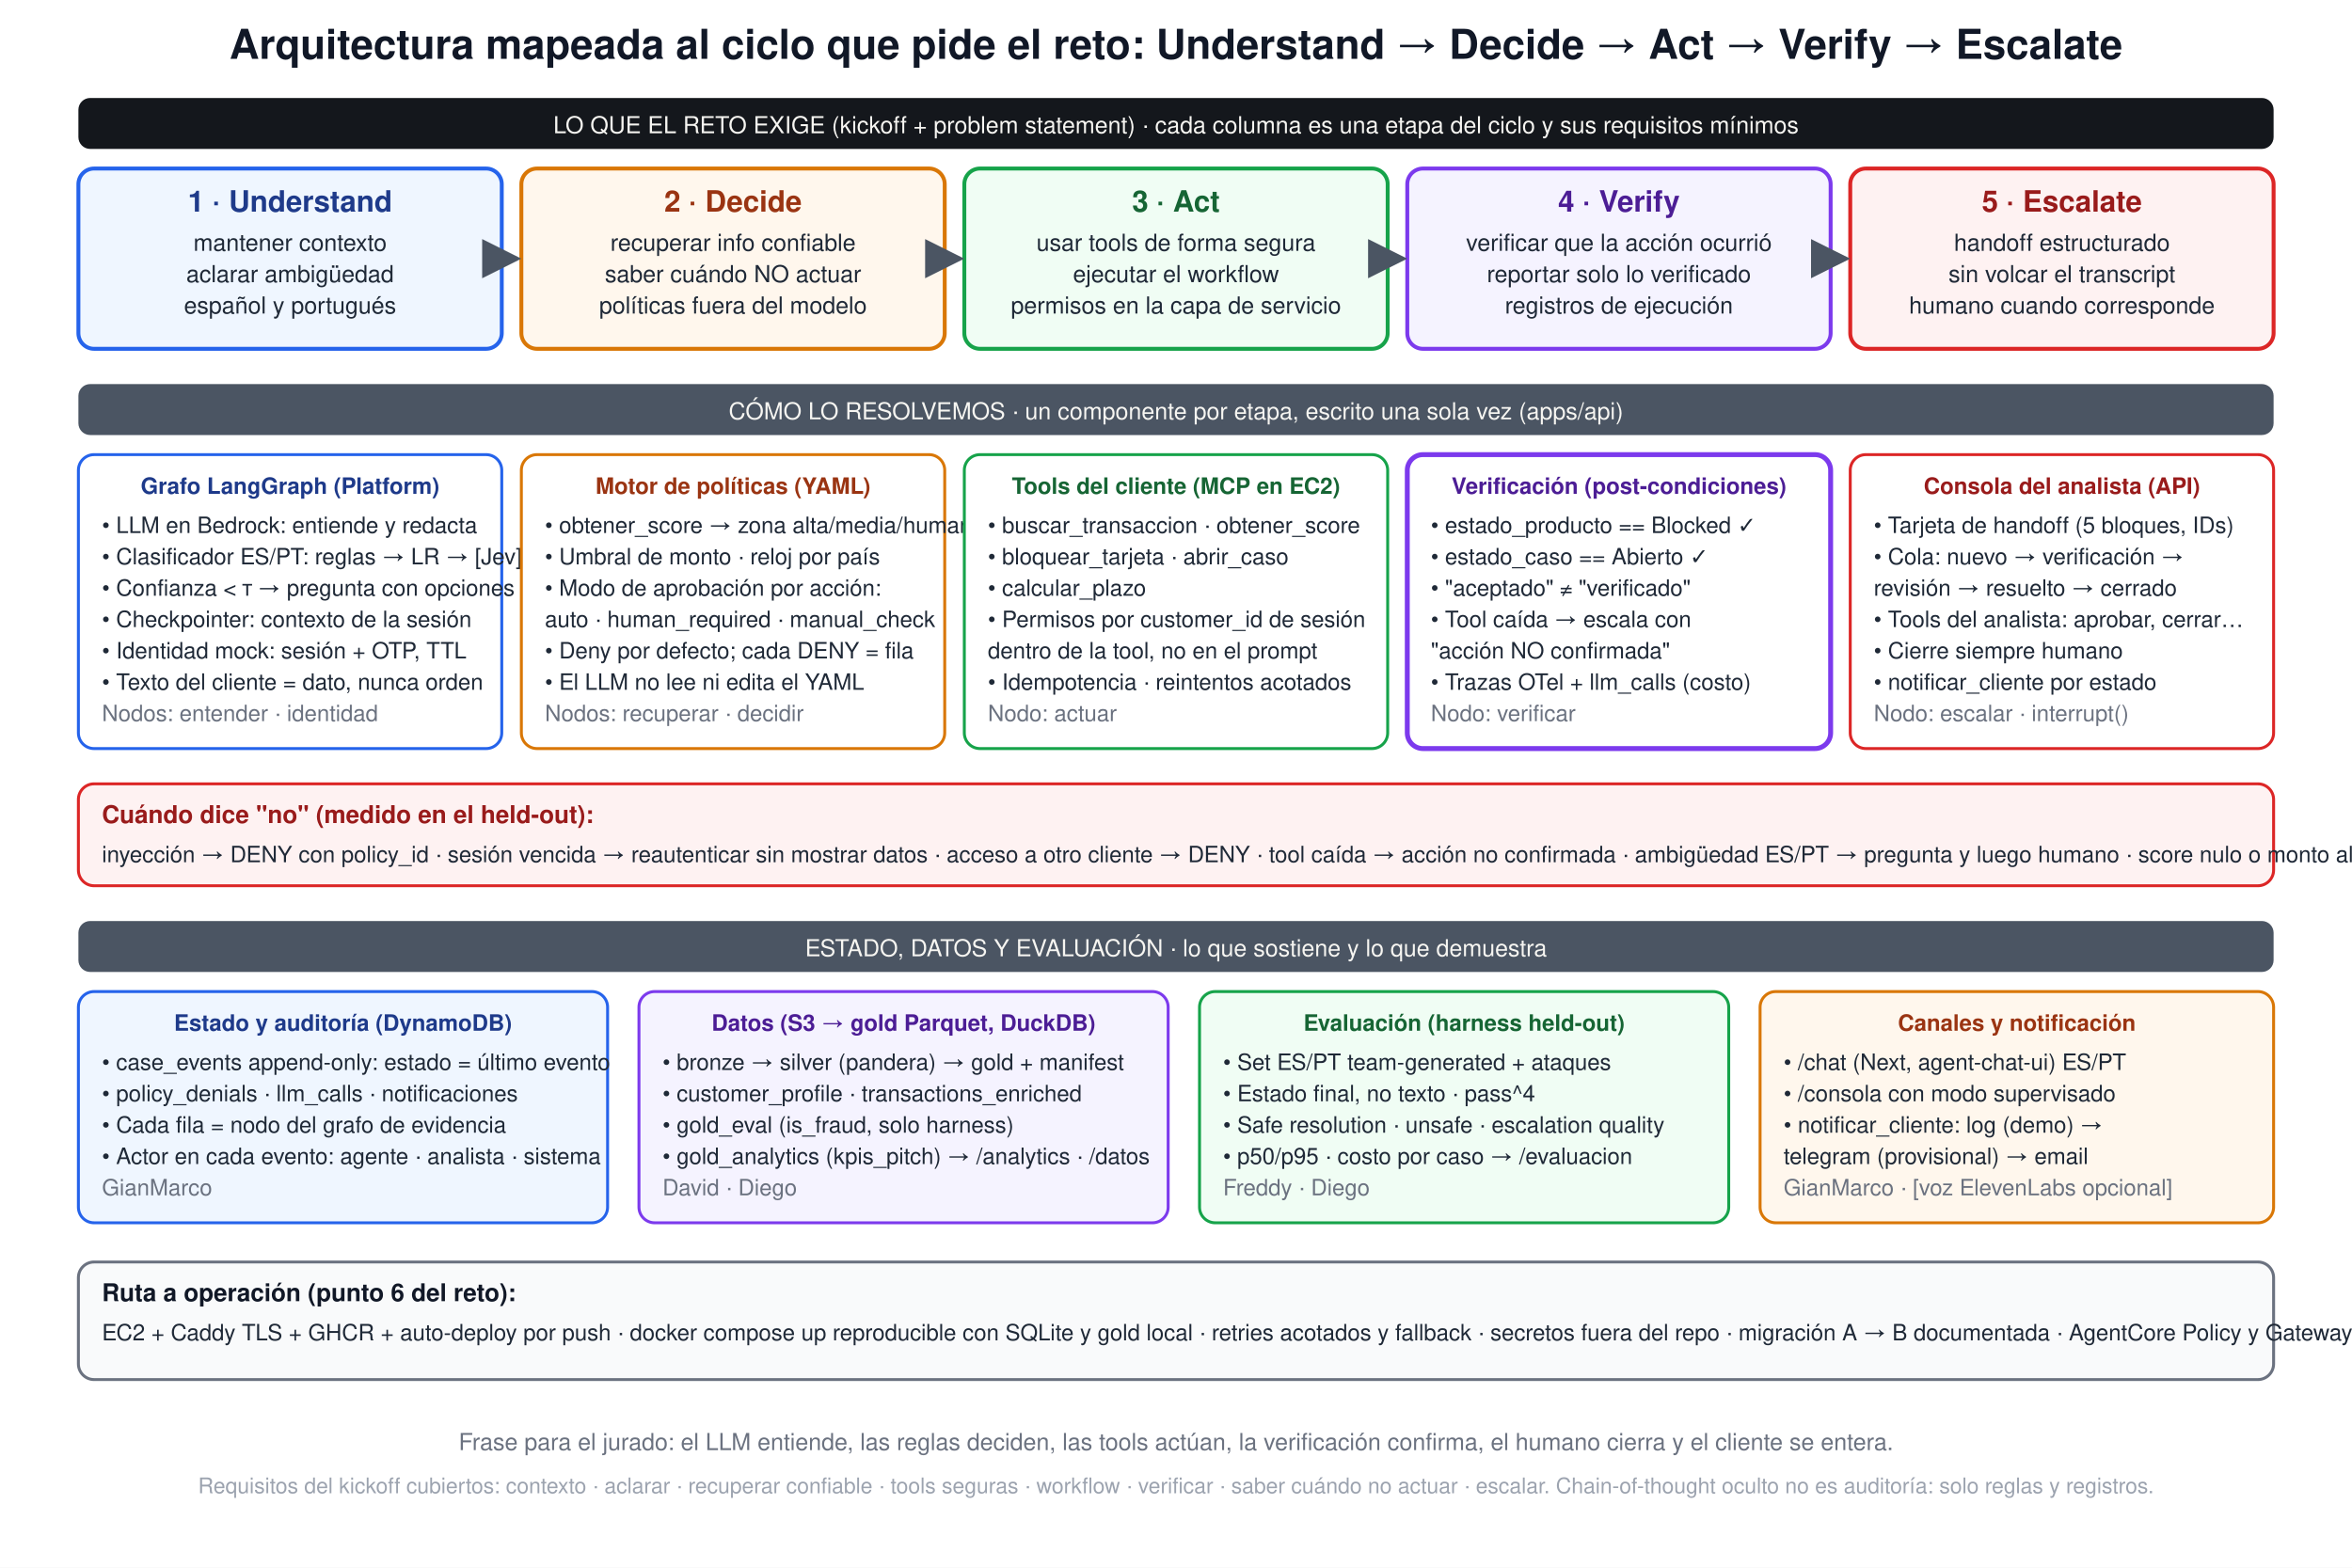
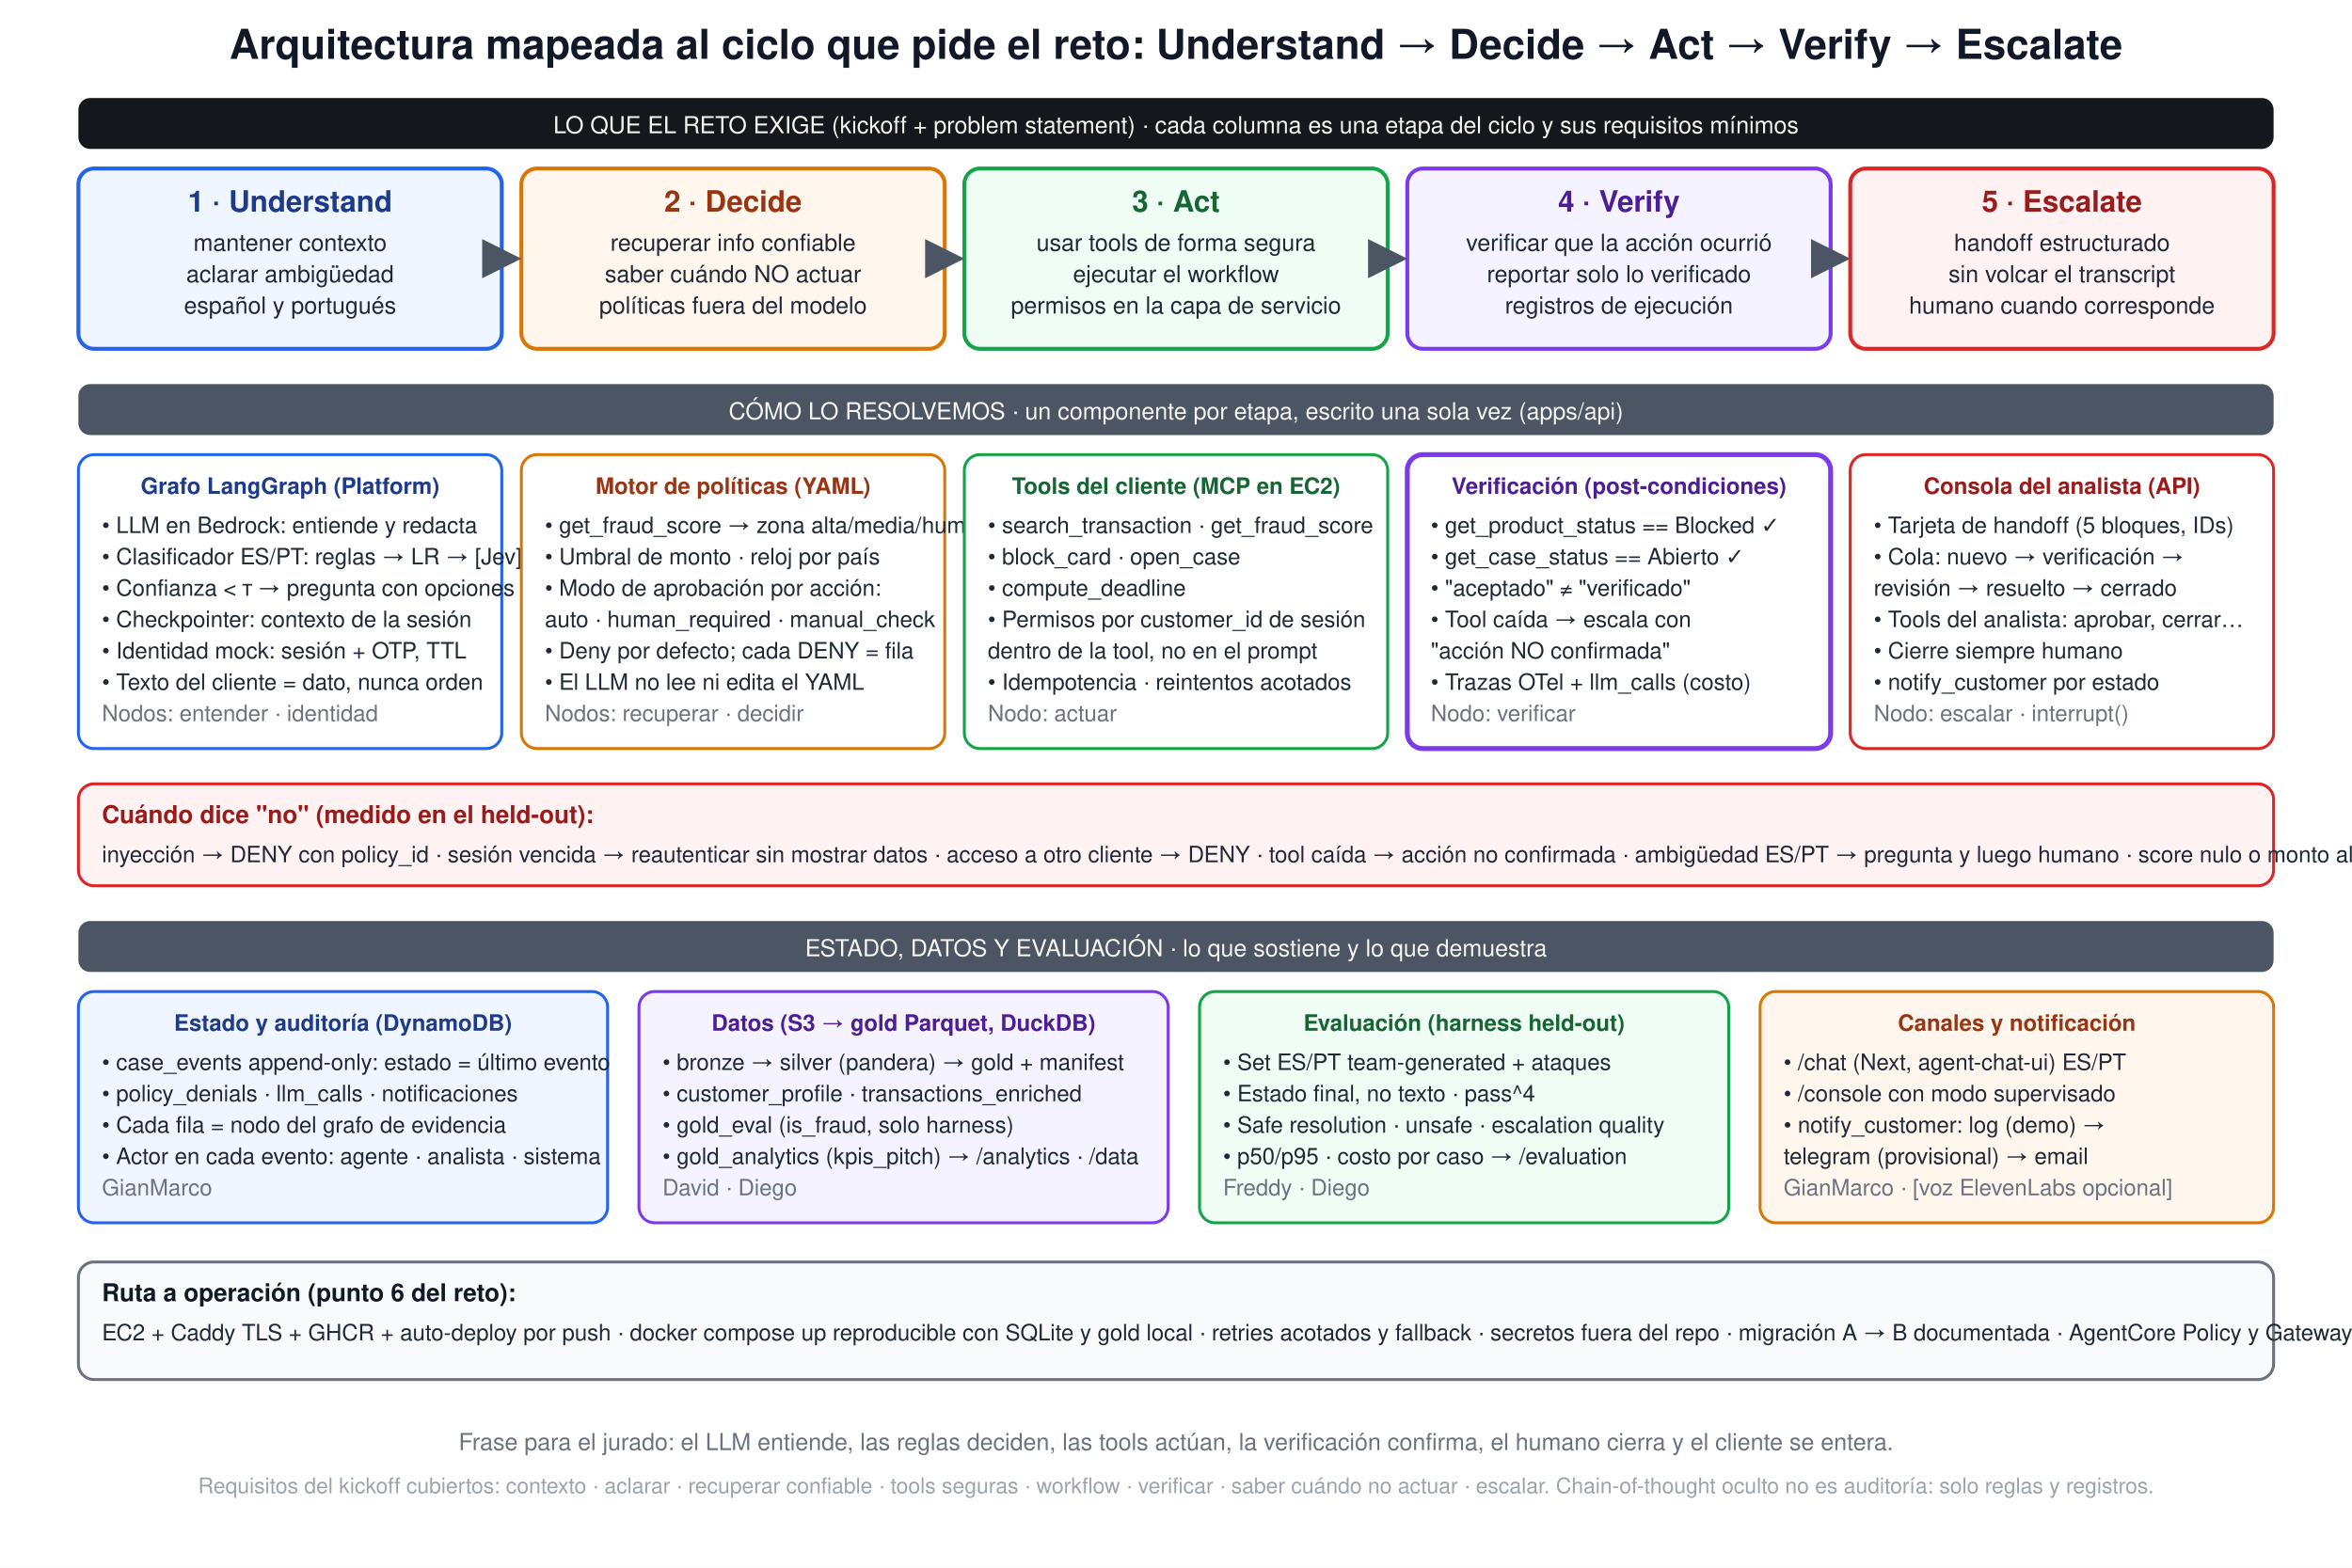
<svg xmlns="http://www.w3.org/2000/svg" viewBox="0 0 1200 800" font-family="Helvetica, Arial, sans-serif">
  <defs>
    <marker id="arr" markerWidth="10" markerHeight="10" refX="9" refY="5" orient="auto">
      <path d="M0,0 L10,5 L0,10 z" fill="#4b5563" />
    </marker>
  </defs>
  <rect width="1200" height="800" fill="#ffffff" />
  <text x="600" y="30" text-anchor="middle" font-size="21" font-weight="bold" fill="#111827">Arquitectura mapeada al ciclo que pide el reto: Understand → Decide → Act → Verify → Escalate</text>
  <g font-size="12">
    <rect x="40" y="50" width="1120" height="26" rx="6" fill="#14171c" />
    <text x="600" y="68" text-anchor="middle" font-size="12" fill="#f6f5f1">LO QUE EL RETO EXIGE (kickoff + problem statement) · cada columna es una etapa del ciclo y sus requisitos mínimos</text>
  </g>
  <g font-size="12">
    <rect x="40" y="86" width="216" height="92" rx="8" fill="#eff6ff" stroke="#2563eb" stroke-width="2" />
    <text x="148" y="108" text-anchor="middle" font-size="15" font-weight="bold" fill="#1e3a8a">1 · Understand</text>
    <text x="148" y="128" text-anchor="middle" fill="#1f2937">mantener contexto</text>
    <text x="148" y="144" text-anchor="middle" fill="#1f2937">aclarar ambigüedad</text>
    <text x="148" y="160" text-anchor="middle" fill="#1f2937">español y portugués</text>
    <rect x="266" y="86" width="216" height="92" rx="8" fill="#fff7ed" stroke="#d97706" stroke-width="2" />
    <text x="374" y="108" text-anchor="middle" font-size="15" font-weight="bold" fill="#9a3412">2 · Decide</text>
    <text x="374" y="128" text-anchor="middle" fill="#1f2937">recuperar info confiable</text>
    <text x="374" y="144" text-anchor="middle" fill="#1f2937">saber cuándo NO actuar</text>
    <text x="374" y="160" text-anchor="middle" fill="#1f2937">políticas fuera del modelo</text>
    <rect x="492" y="86" width="216" height="92" rx="8" fill="#f0fdf4" stroke="#16a34a" stroke-width="2" />
    <text x="600" y="108" text-anchor="middle" font-size="15" font-weight="bold" fill="#166534">3 · Act</text>
    <text x="600" y="128" text-anchor="middle" fill="#1f2937">usar tools de forma segura</text>
    <text x="600" y="144" text-anchor="middle" fill="#1f2937">ejecutar el workflow</text>
    <text x="600" y="160" text-anchor="middle" fill="#1f2937">permisos en la capa de servicio</text>
    <rect x="718" y="86" width="216" height="92" rx="8" fill="#f5f3ff" stroke="#7c3aed" stroke-width="2" />
    <text x="826" y="108" text-anchor="middle" font-size="15" font-weight="bold" fill="#4c1d95">4 · Verify</text>
    <text x="826" y="128" text-anchor="middle" fill="#1f2937">verificar que la acción ocurrió</text>
    <text x="826" y="144" text-anchor="middle" fill="#1f2937">reportar solo lo verificado</text>
    <text x="826" y="160" text-anchor="middle" fill="#1f2937">registros de ejecución</text>
    <rect x="944" y="86" width="216" height="92" rx="8" fill="#fef2f2" stroke="#dc2626" stroke-width="2" />
    <text x="1052" y="108" text-anchor="middle" font-size="15" font-weight="bold" fill="#991b1b">5 · Escalate</text>
    <text x="1052" y="128" text-anchor="middle" fill="#1f2937">handoff estructurado</text>
    <text x="1052" y="144" text-anchor="middle" fill="#1f2937">sin volcar el transcript</text>
    <text x="1052" y="160" text-anchor="middle" fill="#1f2937">humano cuando corresponde</text>
  </g>
  <g stroke="#4b5563" stroke-width="2" fill="none">
    <line x1="256" y1="132" x2="264" y2="132" marker-end="url(#arr)" />
    <line x1="482" y1="132" x2="490" y2="132" marker-end="url(#arr)" />
    <line x1="708" y1="132" x2="716" y2="132" marker-end="url(#arr)" />
    <line x1="934" y1="132" x2="942" y2="132" marker-end="url(#arr)" />
  </g>
  <rect x="40" y="196" width="1120" height="26" rx="6" fill="#4b5563" />
  <text x="600" y="214" text-anchor="middle" font-size="12" fill="#f6f5f1">CÓMO LO RESOLVEMOS · un componente por etapa, escrito una sola vez (apps/api)</text>
  <g font-size="11.5">
    <rect x="40" y="232" width="216" height="150" rx="8" fill="#ffffff" stroke="#2563eb" stroke-width="1.5" />
    <text x="148" y="252" text-anchor="middle" font-weight="bold" fill="#1e3a8a">Grafo LangGraph (Platform)</text>
    <text x="52" y="272" fill="#1f2937">• LLM en Bedrock: entiende y redacta</text>
    <text x="52" y="288" fill="#1f2937">• Clasificador ES/PT: reglas → LR → [Jev]</text>
    <text x="52" y="304" fill="#1f2937">• Confianza &lt; τ → pregunta con opciones</text>
    <text x="52" y="320" fill="#1f2937">• Checkpointer: contexto de la sesión</text>
    <text x="52" y="336" fill="#1f2937">• Identidad mock: sesión + OTP, TTL</text>
    <text x="52" y="352" fill="#1f2937">• Texto del cliente = dato, nunca orden</text>
    <text x="52" y="368" fill="#6b7280">Nodos: entender · identidad</text>
    <rect x="266" y="232" width="216" height="150" rx="8" fill="#ffffff" stroke="#d97706" stroke-width="1.5" />
    <text x="374" y="252" text-anchor="middle" font-weight="bold" fill="#9a3412">Motor de políticas (YAML)</text>
-     <text x="278" y="272" fill="#1f2937">• obtener_score → zona alta/media/humano</text>
+     <text x="278" y="272" fill="#1f2937">• get_fraud_score → zona alta/media/humano</text>
    <text x="278" y="288" fill="#1f2937">• Umbral de monto · reloj por país</text>
    <text x="278" y="304" fill="#1f2937">• Modo de aprobación por acción:</text>
    <text x="278" y="320" fill="#1f2937">  auto · human_required · manual_check</text>
    <text x="278" y="336" fill="#1f2937">• Deny por defecto; cada DENY = fila</text>
    <text x="278" y="352" fill="#1f2937">• El LLM no lee ni edita el YAML</text>
    <text x="278" y="368" fill="#6b7280">Nodos: recuperar · decidir</text>
    <rect x="492" y="232" width="216" height="150" rx="8" fill="#ffffff" stroke="#16a34a" stroke-width="1.5" />
    <text x="600" y="252" text-anchor="middle" font-weight="bold" fill="#166534">Tools del cliente (MCP en EC2)</text>
-     <text x="504" y="272" fill="#1f2937">• buscar_transaccion · obtener_score</text>
-     <text x="504" y="288" fill="#1f2937">• bloquear_tarjeta · abrir_caso</text>
-     <text x="504" y="304" fill="#1f2937">• calcular_plazo</text>
+     <text x="504" y="272" fill="#1f2937">• search_transaction · get_fraud_score</text>
+     <text x="504" y="288" fill="#1f2937">• block_card · open_case</text>
+     <text x="504" y="304" fill="#1f2937">• compute_deadline</text>
    <text x="504" y="320" fill="#1f2937">• Permisos por customer_id de sesión</text>
    <text x="504" y="336" fill="#1f2937">  dentro de la tool, no en el prompt</text>
    <text x="504" y="352" fill="#1f2937">• Idempotencia · reintentos acotados</text>
    <text x="504" y="368" fill="#6b7280">Nodo: actuar</text>
    <rect x="718" y="232" width="216" height="150" rx="8" fill="#ffffff" stroke="#7c3aed" stroke-width="2.5" />
    <text x="826" y="252" text-anchor="middle" font-weight="bold" fill="#4c1d95">Verificación (post-condiciones)</text>
-     <text x="730" y="272" fill="#1f2937">• estado_producto == Blocked ✓</text>
-     <text x="730" y="288" fill="#1f2937">• estado_caso == Abierto ✓</text>
+     <text x="730" y="272" fill="#1f2937">• get_product_status == Blocked ✓</text>
+     <text x="730" y="288" fill="#1f2937">• get_case_status == Abierto ✓</text>
    <text x="730" y="304" fill="#1f2937">• "aceptado" ≠ "verificado"</text>
    <text x="730" y="320" fill="#1f2937">• Tool caída → escala con</text>
    <text x="730" y="336" fill="#1f2937">  "acción NO confirmada"</text>
    <text x="730" y="352" fill="#1f2937">• Trazas OTel + llm_calls (costo)</text>
    <text x="730" y="368" fill="#6b7280">Nodo: verificar</text>
    <rect x="944" y="232" width="216" height="150" rx="8" fill="#ffffff" stroke="#dc2626" stroke-width="1.5" />
    <text x="1052" y="252" text-anchor="middle" font-weight="bold" fill="#991b1b">Consola del analista (API)</text>
    <text x="956" y="272" fill="#1f2937">• Tarjeta de handoff (5 bloques, IDs)</text>
    <text x="956" y="288" fill="#1f2937">• Cola: nuevo → verificación →</text>
    <text x="956" y="304" fill="#1f2937">  revisión → resuelto → cerrado</text>
    <text x="956" y="320" fill="#1f2937">• Tools del analista: aprobar, cerrar…</text>
    <text x="956" y="336" fill="#1f2937">• Cierre siempre humano</text>
-     <text x="956" y="352" fill="#1f2937">• notificar_cliente por estado</text>
+     <text x="956" y="352" fill="#1f2937">• notify_customer por estado</text>
    <text x="956" y="368" fill="#6b7280">Nodo: escalar · interrupt()</text>
  </g>
  <rect x="40" y="400" width="1120" height="52" rx="8" fill="#fef2f2" stroke="#dc2626" stroke-width="1.5" />
  <text x="52" y="420" font-size="12.5" font-weight="bold" fill="#991b1b">Cuándo dice "no" (medido en el held-out):</text>
  <text x="52" y="440" font-size="11.5" fill="#1f2937">inyección → DENY con policy_id · sesión vencida → reautenticar sin mostrar datos · acceso a otro cliente → DENY · tool caída → acción no confirmada · ambigüedad ES/PT → pregunta y luego humano · score nulo o monto alto → humano</text>
  <rect x="40" y="470" width="1120" height="26" rx="6" fill="#4b5563" />
  <text x="600" y="488" text-anchor="middle" font-size="12" fill="#f6f5f1">ESTADO, DATOS Y EVALUACIÓN · lo que sostiene y lo que demuestra</text>
  <g font-size="11.5">
    <rect x="40" y="506" width="270" height="118" rx="8" fill="#eff6ff" stroke="#2563eb" stroke-width="1.5" />
    <text x="175" y="526" text-anchor="middle" font-weight="bold" fill="#1e3a8a">Estado y auditoría (DynamoDB)</text>
    <text x="52" y="546" fill="#1f2937">• case_events append-only: estado = último evento</text>
    <text x="52" y="562" fill="#1f2937">• policy_denials · llm_calls · notificaciones</text>
    <text x="52" y="578" fill="#1f2937">• Cada fila = nodo del grafo de evidencia</text>
    <text x="52" y="594" fill="#1f2937">• Actor en cada evento: agente · analista · sistema</text>
    <text x="52" y="610" fill="#6b7280">GianMarco</text>
    <rect x="326" y="506" width="270" height="118" rx="8" fill="#f5f3ff" stroke="#7c3aed" stroke-width="1.5" />
    <text x="461" y="526" text-anchor="middle" font-weight="bold" fill="#4c1d95">Datos (S3 → gold Parquet, DuckDB)</text>
    <text x="338" y="546" fill="#1f2937">• bronze → silver (pandera) → gold + manifest</text>
    <text x="338" y="562" fill="#1f2937">• customer_profile · transactions_enriched</text>
    <text x="338" y="578" fill="#1f2937">• gold_eval (is_fraud, solo harness)</text>
-     <text x="338" y="594" fill="#1f2937">• gold_analytics (kpis_pitch) → /analytics · /datos</text>
+     <text x="338" y="594" fill="#1f2937">• gold_analytics (kpis_pitch) → /analytics · /data</text>
    <text x="338" y="610" fill="#6b7280">David · Diego</text>
    <rect x="612" y="506" width="270" height="118" rx="8" fill="#f0fdf4" stroke="#16a34a" stroke-width="1.5" />
    <text x="747" y="526" text-anchor="middle" font-weight="bold" fill="#166534">Evaluación (harness held-out)</text>
    <text x="624" y="546" fill="#1f2937">• Set ES/PT team-generated + ataques</text>
    <text x="624" y="562" fill="#1f2937">• Estado final, no texto · pass^4</text>
    <text x="624" y="578" fill="#1f2937">• Safe resolution · unsafe · escalation quality</text>
-     <text x="624" y="594" fill="#1f2937">• p50/p95 · costo por caso → /evaluacion</text>
+     <text x="624" y="594" fill="#1f2937">• p50/p95 · costo por caso → /evaluation</text>
    <text x="624" y="610" fill="#6b7280">Freddy · Diego</text>
    <rect x="898" y="506" width="262" height="118" rx="8" fill="#fff7ed" stroke="#d97706" stroke-width="1.5" />
    <text x="1029" y="526" text-anchor="middle" font-weight="bold" fill="#9a3412">Canales y notificación</text>
    <text x="910" y="546" fill="#1f2937">• /chat (Next, agent-chat-ui) ES/PT</text>
-     <text x="910" y="562" fill="#1f2937">• /consola con modo supervisado</text>
-     <text x="910" y="578" fill="#1f2937">• notificar_cliente: log (demo) →</text>
+     <text x="910" y="562" fill="#1f2937">• /console con modo supervisado</text>
+     <text x="910" y="578" fill="#1f2937">• notify_customer: log (demo) →</text>
    <text x="910" y="594" fill="#1f2937">  telegram (provisional) → email</text>
    <text x="910" y="610" fill="#6b7280">GianMarco · [voz ElevenLabs opcional]</text>
  </g>
  <rect x="40" y="644" width="1120" height="60" rx="8" fill="#f9fafb" stroke="#6b7280" stroke-width="1.5" />
  <text x="52" y="664" font-size="12.5" font-weight="bold" fill="#111827">Ruta a operación (punto 6 del reto):</text>
  <text x="52" y="684" font-size="11.5" fill="#1f2937">EC2 + Caddy TLS + GHCR + auto-deploy por push · docker compose up reproducible con SQLite y gold local · retries acotados y fallback · secretos fuera del repo · migración A → B documentada · AgentCore Policy y Gateway como reemplazo natural del YAML y del MCP</text>
  <text x="600" y="740" text-anchor="middle" font-size="12" fill="#6b7280">Frase para el jurado: el LLM entiende, las reglas deciden, las tools actúan, la verificación confirma, el humano cierra y el cliente se entera.</text>
  <text x="600" y="762" text-anchor="middle" font-size="11" fill="#9ca3af">Requisitos del kickoff cubiertos: contexto · aclarar · recuperar confiable · tools seguras · workflow · verificar · saber cuándo no actuar · escalar. Chain-of-thought oculto no es auditoría: solo reglas y registros.</text>
</svg>
